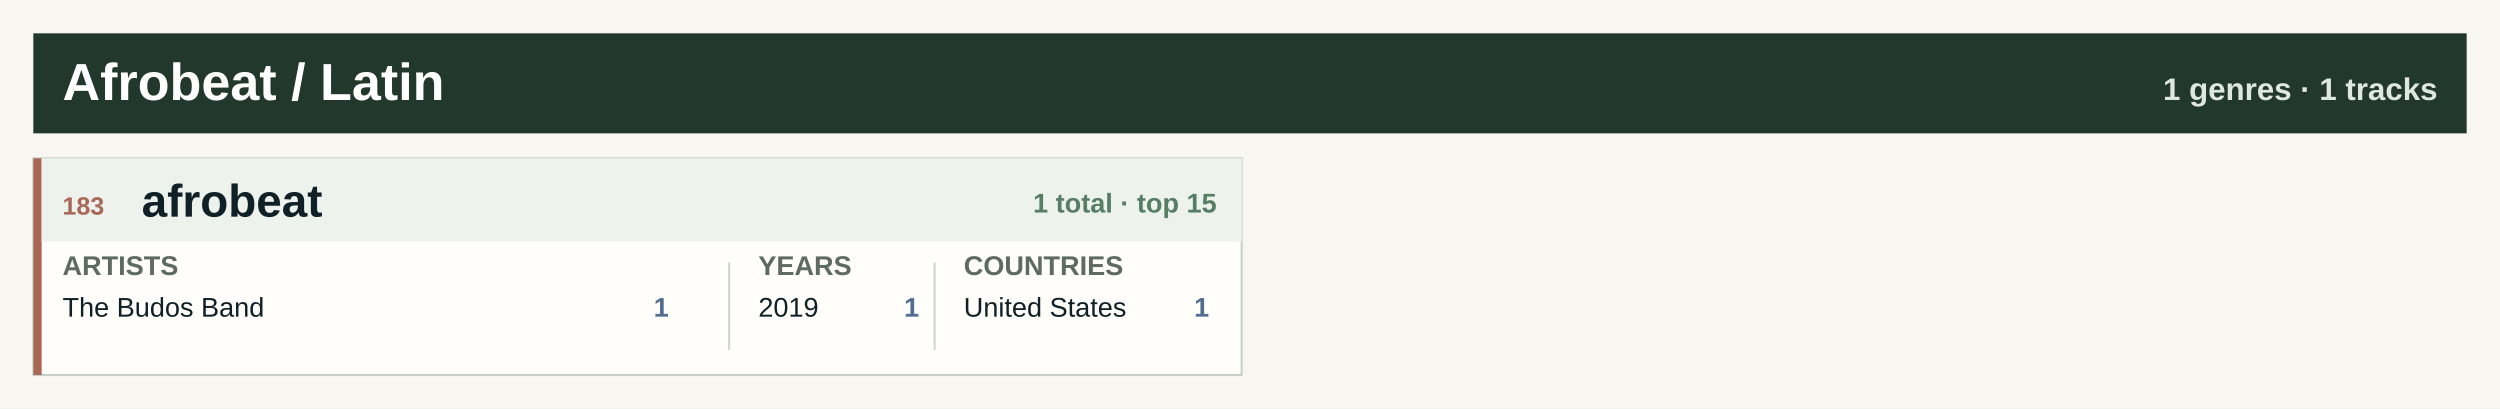
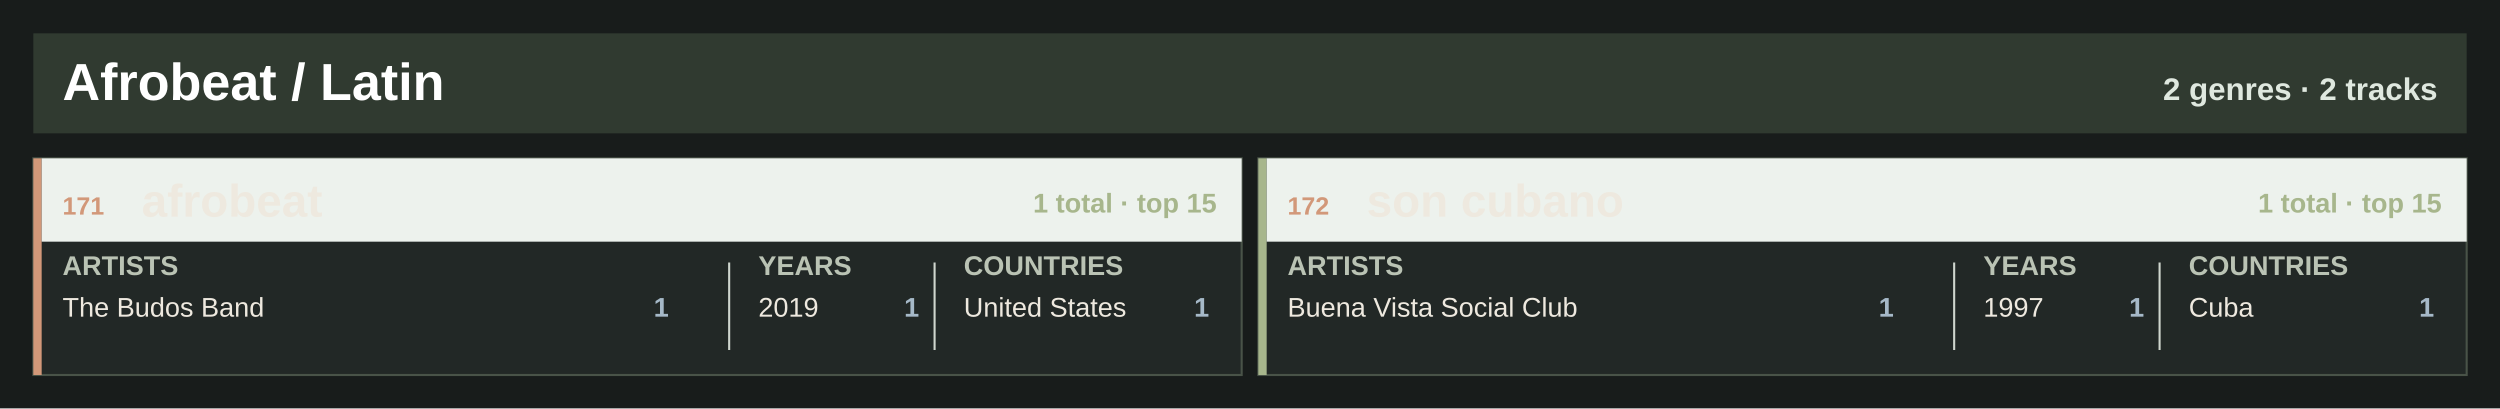
<svg xmlns="http://www.w3.org/2000/svg" width="1200" height="196" viewBox="0 0 1200 196" role="img" aria-label="Afrobeat / Latin genre atlas">
-   <rect width="1200" height="196" fill="#f7f6f0" />
-   <rect x="16" y="16" width="1168" height="48" fill="#22382d" />
+   <rect width="1200" height="196" fill="#181c1b" />
+   <rect x="16" y="16" width="1168" height="48" fill="#303a30" />
  <text x="30.0" y="48.0" font-family="Segoe UI, Arial, sans-serif" font-size="25" font-weight="800" fill="#ffffff" text-anchor="start">Afrobeat / Latin</text>
-   <text x="1170.0" y="48.0" font-family="Segoe UI, Arial, sans-serif" font-size="15" font-weight="800" fill="#dfe8df" text-anchor="end">1 genres · 1 tracks</text>
-   <rect x="16.0" y="76.0" width="580.0" height="104" fill="#fffefa" stroke="#c7d0c7" />
-   <rect x="16.0" y="76.0" width="4" height="104" fill="#a96855" />
+   <text x="1170.0" y="48.0" font-family="Segoe UI, Arial, sans-serif" font-size="15" font-weight="800" fill="#dfe8df" text-anchor="end">2 genres · 2 tracks</text>
+   <rect x="16.0" y="76.0" width="580.0" height="104" fill="#222826" stroke="#495348" />
+   <rect x="16.0" y="76.0" width="4" height="104" fill="#d29879" />
  <rect x="20.0" y="76.0" width="576.0" height="40" fill="#edf2ed" />
-   <text x="30.0" y="103.0" font-family="Segoe UI, Arial, sans-serif" font-size="12" font-weight="800" fill="#a96855" text-anchor="start">183</text>
-   <text x="68.0" y="104.0" font-family="Segoe UI, Arial, sans-serif" font-size="22" font-weight="800" fill="#102027" text-anchor="start">afrobeat</text>
-   <text x="584.0" y="102.0" font-family="Segoe UI, Arial, sans-serif" font-size="13" font-weight="800" fill="#557e64" text-anchor="end">1 total · top 15</text>
-   <text x="30.0" y="132.0" font-family="Segoe UI, Arial, sans-serif" font-size="13" font-weight="800" fill="#5d6b62" text-anchor="start">ARTISTS</text>
-   <text x="364.0" y="132.0" font-family="Segoe UI, Arial, sans-serif" font-size="13" font-weight="800" fill="#5d6b62" text-anchor="start">YEARS</text>
-   <text x="462.6" y="132.0" font-family="Segoe UI, Arial, sans-serif" font-size="13" font-weight="800" fill="#5d6b62" text-anchor="start">COUNTRIES</text>
+   <text x="30.0" y="103.0" font-family="Segoe UI, Arial, sans-serif" font-size="12" font-weight="800" fill="#d29879" text-anchor="start">171</text>
+   <text x="68.0" y="104.0" font-family="Segoe UI, Arial, sans-serif" font-size="22" font-weight="800" fill="#eee9df" text-anchor="start">afrobeat</text>
+   <text x="584.0" y="102.0" font-family="Segoe UI, Arial, sans-serif" font-size="13" font-weight="800" fill="#a7b68c" text-anchor="end">1 total · top 15</text>
+   <text x="30.0" y="132.0" font-family="Segoe UI, Arial, sans-serif" font-size="13" font-weight="800" fill="#bac3b4" text-anchor="start">ARTISTS</text>
+   <text x="364.0" y="132.0" font-family="Segoe UI, Arial, sans-serif" font-size="13" font-weight="800" fill="#bac3b4" text-anchor="start">YEARS</text>
+   <text x="462.6" y="132.0" font-family="Segoe UI, Arial, sans-serif" font-size="13" font-weight="800" fill="#bac3b4" text-anchor="start">COUNTRIES</text>
  <line x1="350.0" y1="126.0" x2="350.0" y2="168.0" stroke="#cfd6ce" />
  <line x1="448.6" y1="126.0" x2="448.6" y2="168.0" stroke="#cfd6ce" />
-   <text x="30.0" y="152.0" font-family="Segoe UI, Arial, sans-serif" font-size="13" font-weight="400" fill="#102027" text-anchor="start">The Budos Band</text>
-   <text x="321.0" y="152.0" font-family="Segoe UI, Arial, sans-serif" font-size="13" font-weight="800" fill="#526f92" text-anchor="end">1</text>
-   <text x="364.0" y="152.0" font-family="Segoe UI, Arial, sans-serif" font-size="13" font-weight="400" fill="#102027" text-anchor="start">2019</text>
-   <text x="441.2" y="152.0" font-family="Segoe UI, Arial, sans-serif" font-size="13" font-weight="800" fill="#526f92" text-anchor="end">1</text>
-   <text x="462.6" y="152.0" font-family="Segoe UI, Arial, sans-serif" font-size="13" font-weight="400" fill="#102027" text-anchor="start">United States</text>
-   <text x="580.4" y="152.0" font-family="Segoe UI, Arial, sans-serif" font-size="13" font-weight="800" fill="#526f92" text-anchor="end">1</text>
+   <text x="30.0" y="152.0" font-family="Segoe UI, Arial, sans-serif" font-size="13" font-weight="400" fill="#eee9df" text-anchor="start">The Budos Band</text>
+   <text x="321.0" y="152.0" font-family="Segoe UI, Arial, sans-serif" font-size="13" font-weight="800" fill="#a6b9c8" text-anchor="end">1</text>
+   <text x="364.0" y="152.0" font-family="Segoe UI, Arial, sans-serif" font-size="13" font-weight="400" fill="#eee9df" text-anchor="start">2019</text>
+   <text x="441.2" y="152.0" font-family="Segoe UI, Arial, sans-serif" font-size="13" font-weight="800" fill="#a6b9c8" text-anchor="end">1</text>
+   <text x="462.6" y="152.0" font-family="Segoe UI, Arial, sans-serif" font-size="13" font-weight="400" fill="#eee9df" text-anchor="start">United States</text>
+   <text x="580.4" y="152.0" font-family="Segoe UI, Arial, sans-serif" font-size="13" font-weight="800" fill="#a6b9c8" text-anchor="end">1</text>
+   <rect x="604.0" y="76.0" width="580.0" height="104" fill="#222826" stroke="#495348" />
+   <rect x="604.0" y="76.0" width="4" height="104" fill="#a7b68c" />
+   <rect x="608.0" y="76.0" width="576.0" height="40" fill="#edf2ed" />
+   <text x="618.0" y="103.0" font-family="Segoe UI, Arial, sans-serif" font-size="12" font-weight="800" fill="#d29879" text-anchor="start">172</text>
+   <text x="656.0" y="104.0" font-family="Segoe UI, Arial, sans-serif" font-size="22" font-weight="800" fill="#eee9df" text-anchor="start">son cubano</text>
+   <text x="1172.0" y="102.0" font-family="Segoe UI, Arial, sans-serif" font-size="13" font-weight="800" fill="#a7b68c" text-anchor="end">1 total · top 15</text>
+   <text x="618.0" y="132.0" font-family="Segoe UI, Arial, sans-serif" font-size="13" font-weight="800" fill="#bac3b4" text-anchor="start">ARTISTS</text>
+   <text x="952.0" y="132.0" font-family="Segoe UI, Arial, sans-serif" font-size="13" font-weight="800" fill="#bac3b4" text-anchor="start">YEARS</text>
+   <text x="1050.6" y="132.0" font-family="Segoe UI, Arial, sans-serif" font-size="13" font-weight="800" fill="#bac3b4" text-anchor="start">COUNTRIES</text>
+   <line x1="938.0" y1="126.0" x2="938.0" y2="168.0" stroke="#cfd6ce" />
+   <line x1="1036.6" y1="126.0" x2="1036.6" y2="168.0" stroke="#cfd6ce" />
+   <text x="618.0" y="152.0" font-family="Segoe UI, Arial, sans-serif" font-size="13" font-weight="400" fill="#eee9df" text-anchor="start">Buena Vista Social Club</text>
+   <text x="909.0" y="152.0" font-family="Segoe UI, Arial, sans-serif" font-size="13" font-weight="800" fill="#a6b9c8" text-anchor="end">1</text>
+   <text x="952.0" y="152.0" font-family="Segoe UI, Arial, sans-serif" font-size="13" font-weight="400" fill="#eee9df" text-anchor="start">1997</text>
+   <text x="1029.2" y="152.0" font-family="Segoe UI, Arial, sans-serif" font-size="13" font-weight="800" fill="#a6b9c8" text-anchor="end">1</text>
+   <text x="1050.6" y="152.0" font-family="Segoe UI, Arial, sans-serif" font-size="13" font-weight="400" fill="#eee9df" text-anchor="start">Cuba</text>
+   <text x="1168.4" y="152.0" font-family="Segoe UI, Arial, sans-serif" font-size="13" font-weight="800" fill="#a6b9c8" text-anchor="end">1</text>
</svg>
